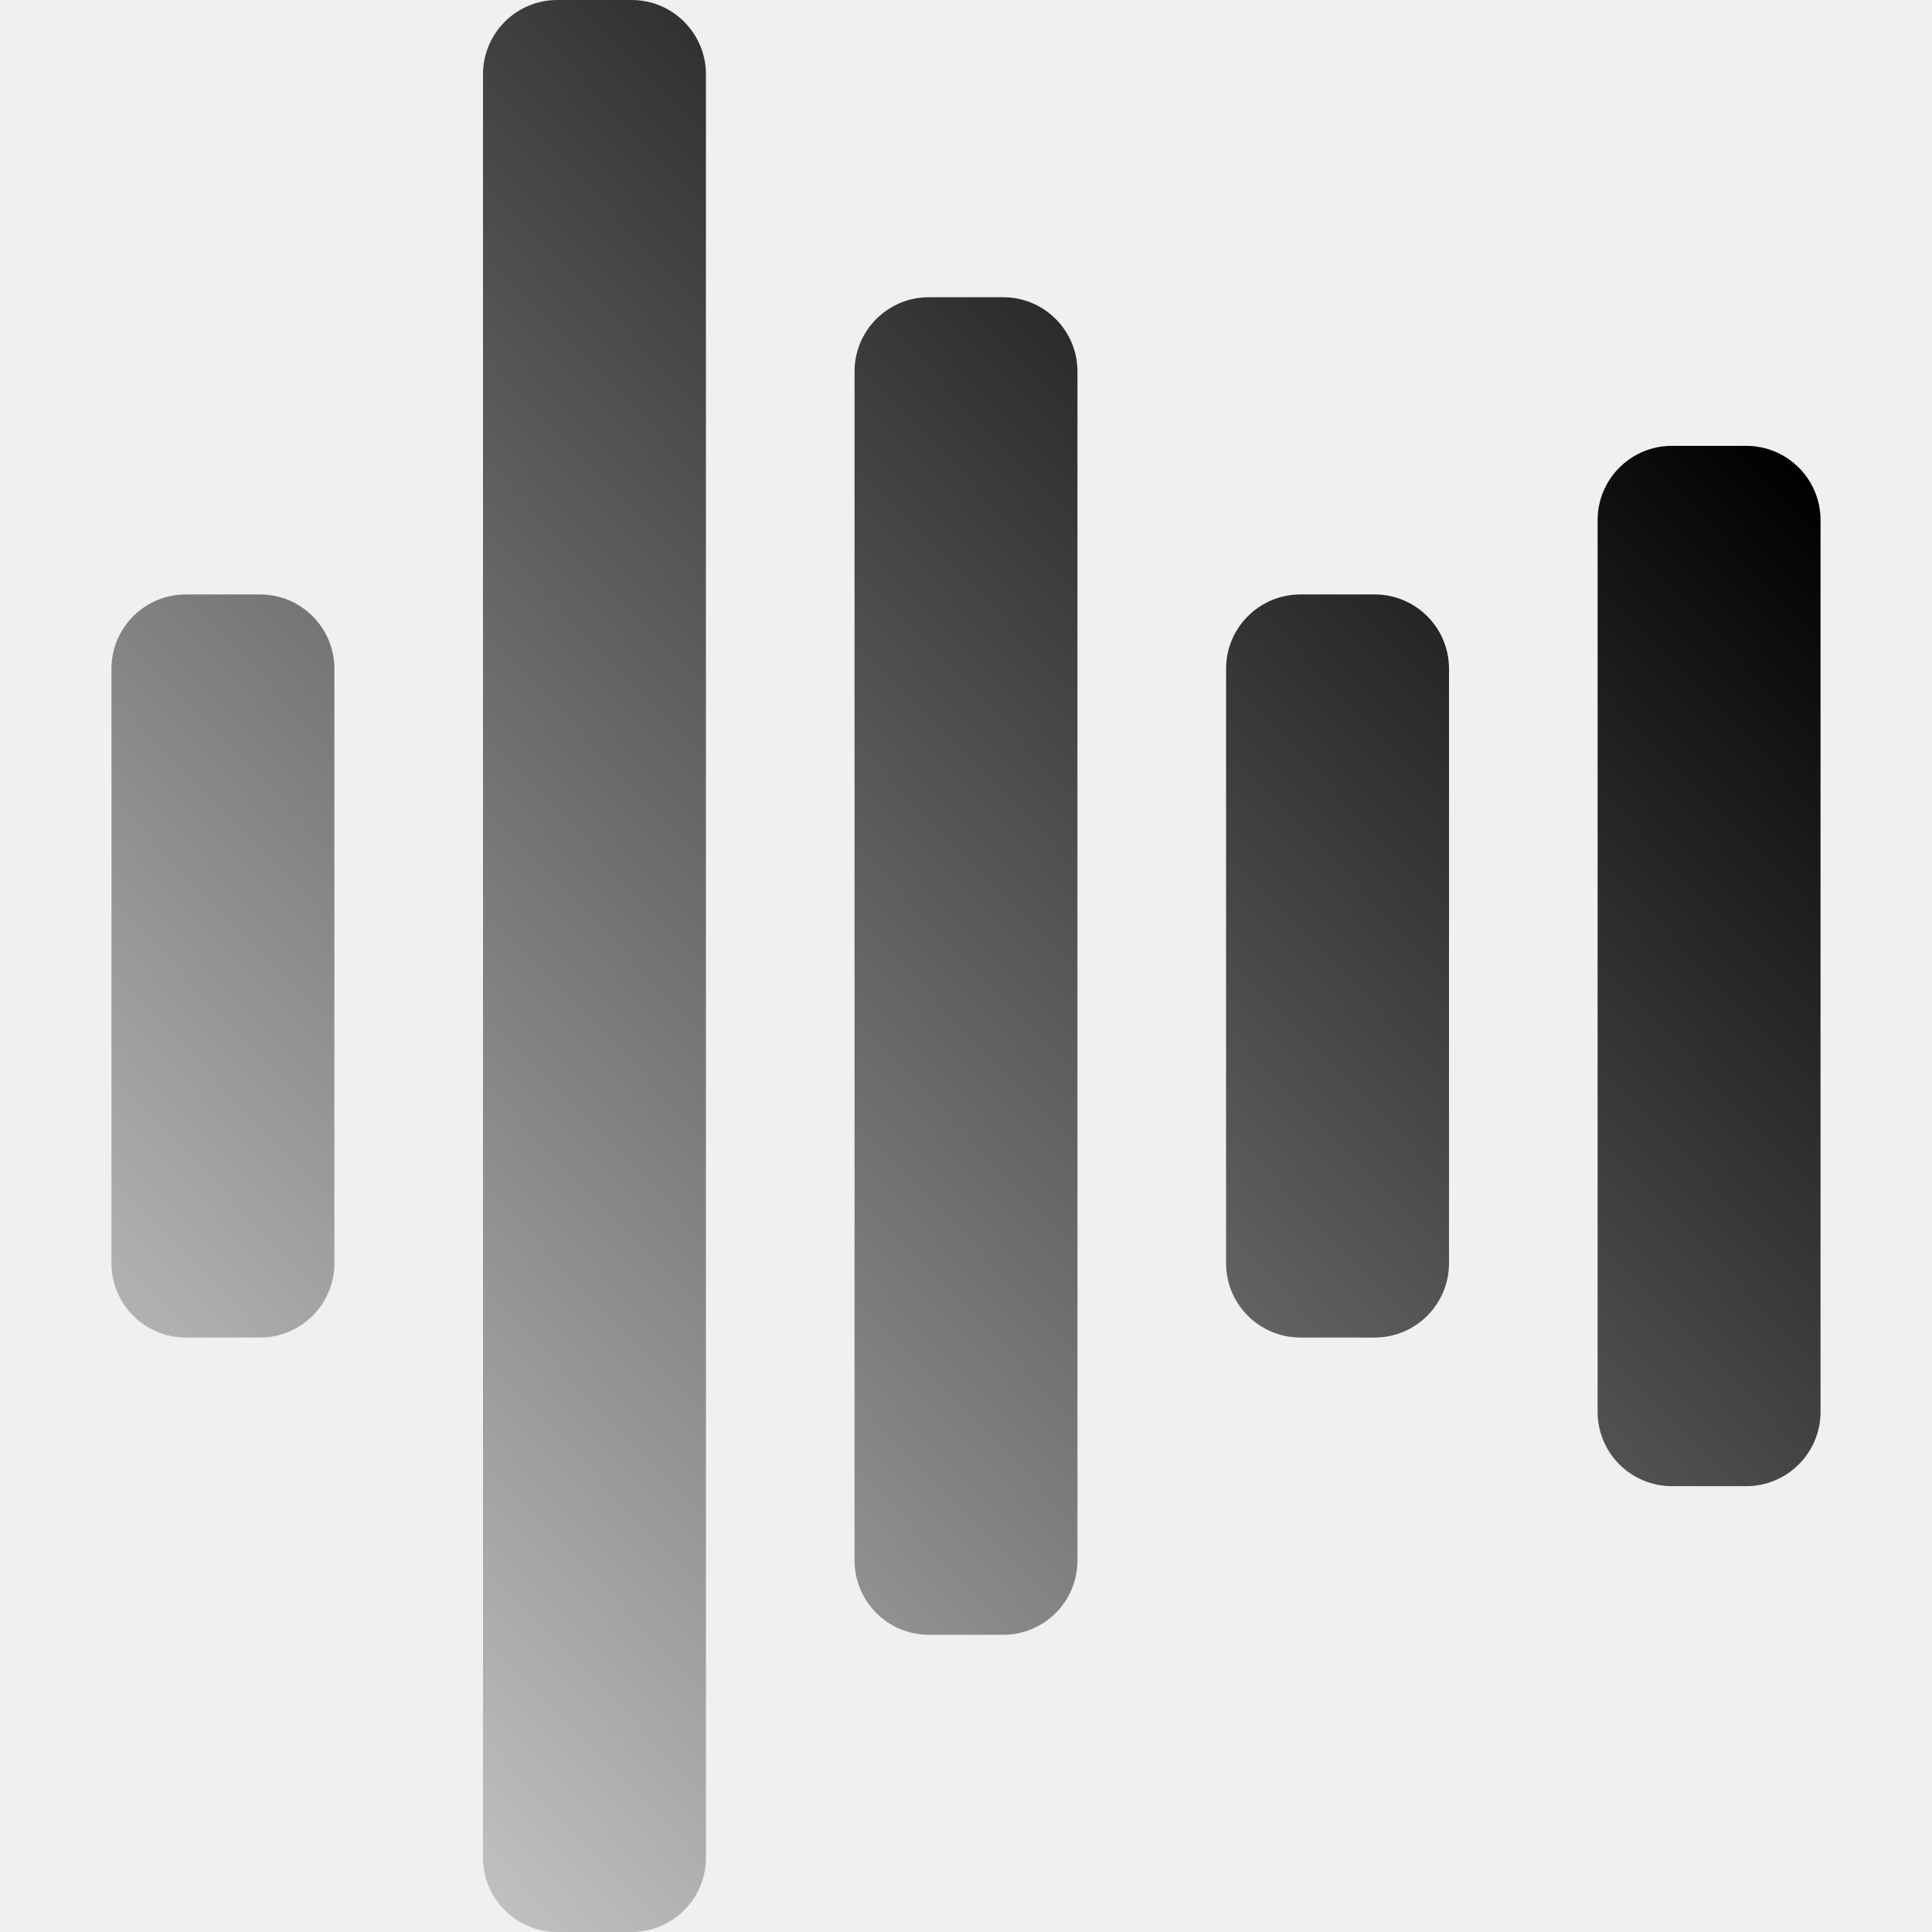
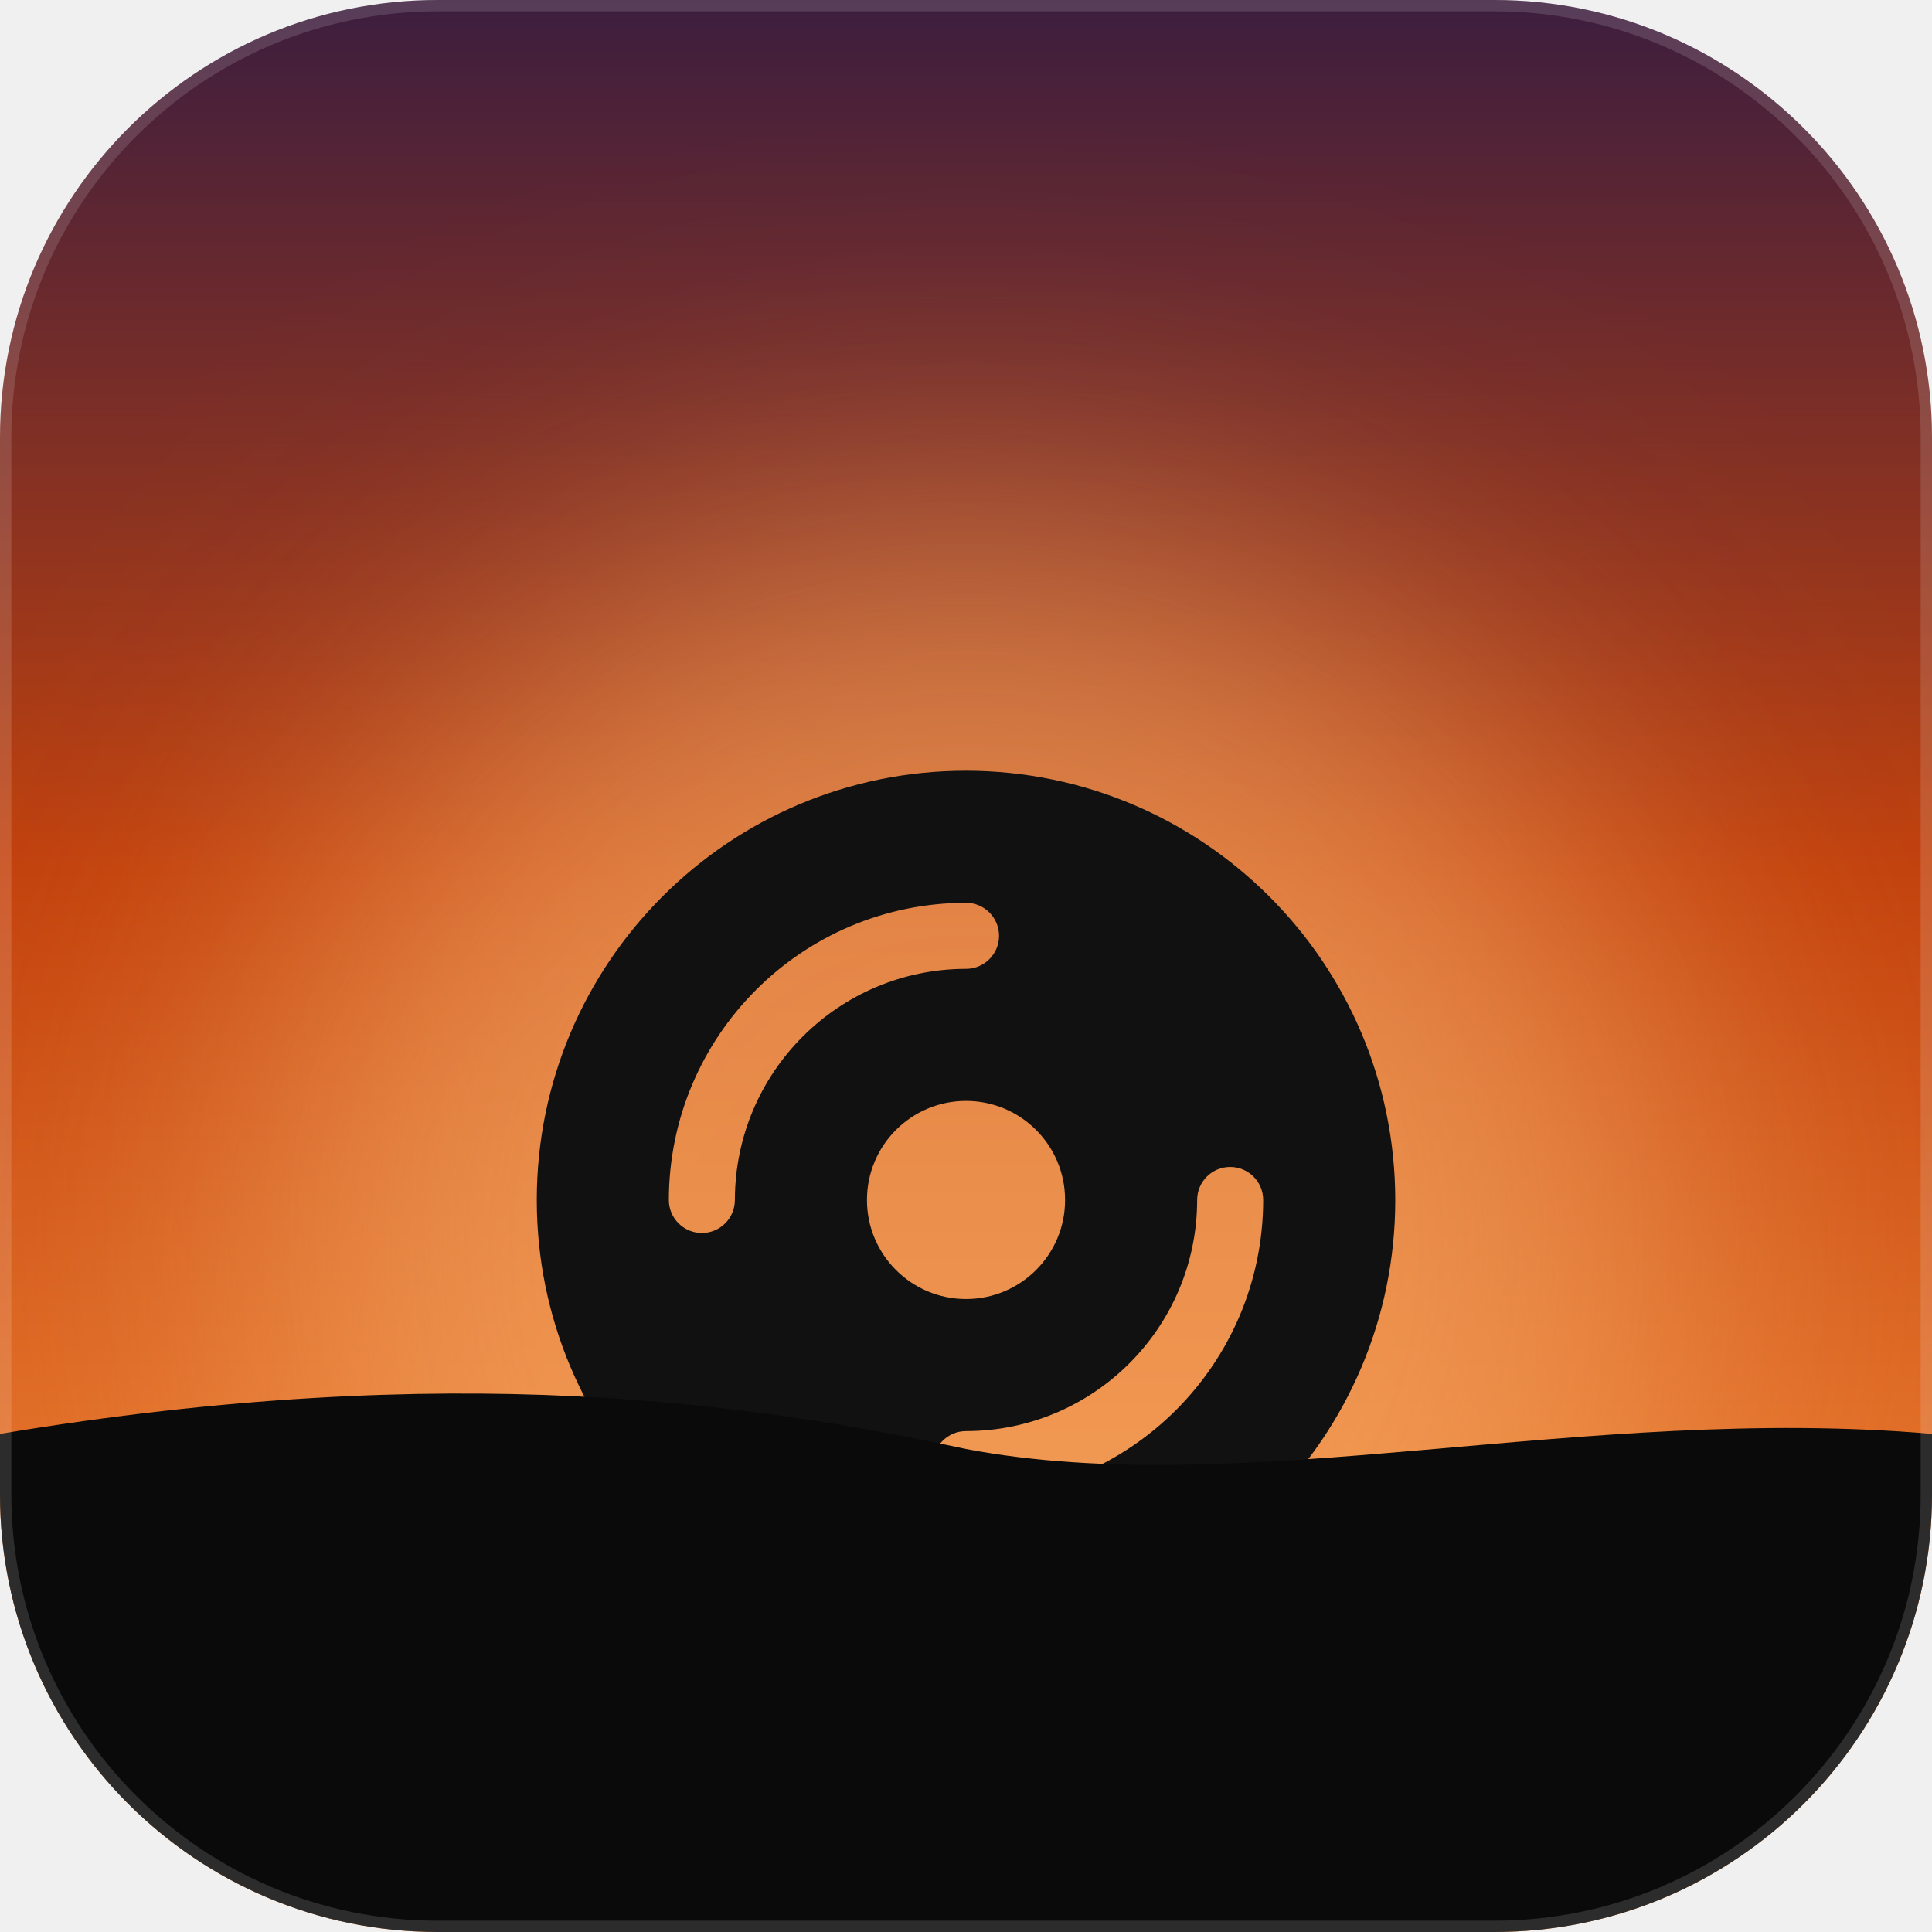
- <svg xmlns="http://www.w3.org/2000/svg" width="400" height="400" viewBox="0 0 400 400">
+ <svg xmlns="http://www.w3.org/2000/svg" viewBox="0 0 512 512" width="512" height="512">
  <defs>
-     <linearGradient id="linear-gradient" x1="0.783" y1="0.052" x2="0.042" y2="0.873" gradientUnits="objectBoundingBox">
-       <stop offset="0" />
-       <stop offset="1" stop-color="#c7c7c7" />
+     <filter id="shadow" x="-30%" y="-30%" width="160%" height="160%">
+       <feDropShadow dx="0" dy="10" stdDeviation="14" flood-color="#000000" flood-opacity="0.28" />
+     </filter>
+     <filter id="softshadow" x="-30%" y="-30%" width="160%" height="160%">
+       <feDropShadow dx="0" dy="8" stdDeviation="12" flood-color="#0f172a" flood-opacity="0.16" />
+     </filter>
+     <filter id="blur" x="-60%" y="-60%" width="220%" height="220%">
+       <feGaussianBlur stdDeviation="46" />
+     </filter>
+     <filter id="glow" x="-50%" y="-50%" width="200%" height="200%">
+       <feGaussianBlur stdDeviation="18" result="b" />
+       <feComponentTransfer in="b" result="g">
+         <feFuncA type="linear" slope="0.7" />
+       </feComponentTransfer>
+       <feMerge>
+         <feMergeNode in="g" />
+         <feMergeNode in="SourceGraphic" />
+       </feMerge>
+     </filter>
+     <radialGradient id="sheen" cx="0.25" cy="0.1" r="0.9">
+       <stop offset="0" stop-color="#ffffff" stop-opacity="0.35" />
+       <stop offset="0.55" stop-color="#ffffff" stop-opacity="0" />
+     </radialGradient>
+     <clipPath id="clip">
+       <rect width="512" height="512" rx="116" />
+     </clipPath>
+     <linearGradient id="sky" x1="0" y1="0" x2="0" y2="1">
+       <stop offset="0" stop-color="#3b1d3f" />
+       <stop offset="0.45" stop-color="#c2410c" />
+       <stop offset="1" stop-color="#fb923c" />
    </linearGradient>
-     <clipPath id="clip-Zeichenfläche_1">
-       <rect width="400" height="400" />
-     </clipPath>
  </defs>
-   <g id="Zeichenfläche_1" data-name="Zeichenfläche – 1" clip-path="url(#clip-Zeichenfläche_1)">
-     <path id="Pfad_75" data-name="Pfad 75" d="M86.154,162.462V285.538a15.385,15.385,0,0,1-15.385,15.385H55.385A15.385,15.385,0,0,1,40,285.538V162.462a15.385,15.385,0,0,1,15.385-15.385H70.769A15.385,15.385,0,0,1,86.154,162.462ZM147.692,24H132.308a15.385,15.385,0,0,0-15.385,15.385V408.615A15.385,15.385,0,0,0,132.308,424h15.385a15.385,15.385,0,0,0,15.385-15.385V39.385A15.385,15.385,0,0,0,147.692,24Zm76.923,61.538H209.231a15.385,15.385,0,0,0-15.385,15.385V347.077a15.385,15.385,0,0,0,15.385,15.385h15.385A15.385,15.385,0,0,0,240,347.077V100.923A15.385,15.385,0,0,0,224.615,85.538Zm76.923,61.538H286.154a15.385,15.385,0,0,0-15.385,15.385V285.538a15.385,15.385,0,0,0,15.385,15.385h15.385a15.385,15.385,0,0,0,15.385-15.385V162.462A15.385,15.385,0,0,0,301.539,147.077Zm76.923-30.769H363.077a15.385,15.385,0,0,0-15.385,15.385V316.308a15.385,15.385,0,0,0,15.385,15.385h15.385a15.385,15.385,0,0,0,15.385-15.385V131.692A15.385,15.385,0,0,0,378.462,116.308Z" transform="translate(-16.923 -24)" fill="url(#linear-gradient)" />
+   <g clip-path="url(#clip)">
+     <rect width="512" height="512" fill="url(#sky)" />
+     <circle cx="256" cy="330" r="190" fill="#fdba74" opacity="0.55" filter="url(#blur)" />
+     <g fill="#111111" transform="translate(116.0 178.0) scale(1.0938)">
+       <path d="M128,24A104,104,0,1,0,232,128,104.11,104.11,0,0,0,128,24ZM72,128a8,8,0,0,1-16,0,72.08,72.08,0,0,1,72-72,8,8,0,0,1,0,16A56.06,56.06,0,0,0,72,128Zm32,0a24,24,0,1,1,24,24A24,24,0,0,1,104,128Zm24,72a8,8,0,0,1,0-16,56.06,56.06,0,0,0,56-56,8,8,0,0,1,16,0A72.08,72.08,0,0,1,128,200Z" />
+     </g>
+     <path d="M0 380 C120 360 200 372 256 384 C330 398 420 372 512 380 V512 H0 Z" fill="#0a0a0a" />
+     <rect x="1.5" y="1.5" width="509" height="509" rx="114.5" fill="none" stroke="#ffffff" stroke-opacity="0.14" stroke-width="3" />
  </g>
</svg>
